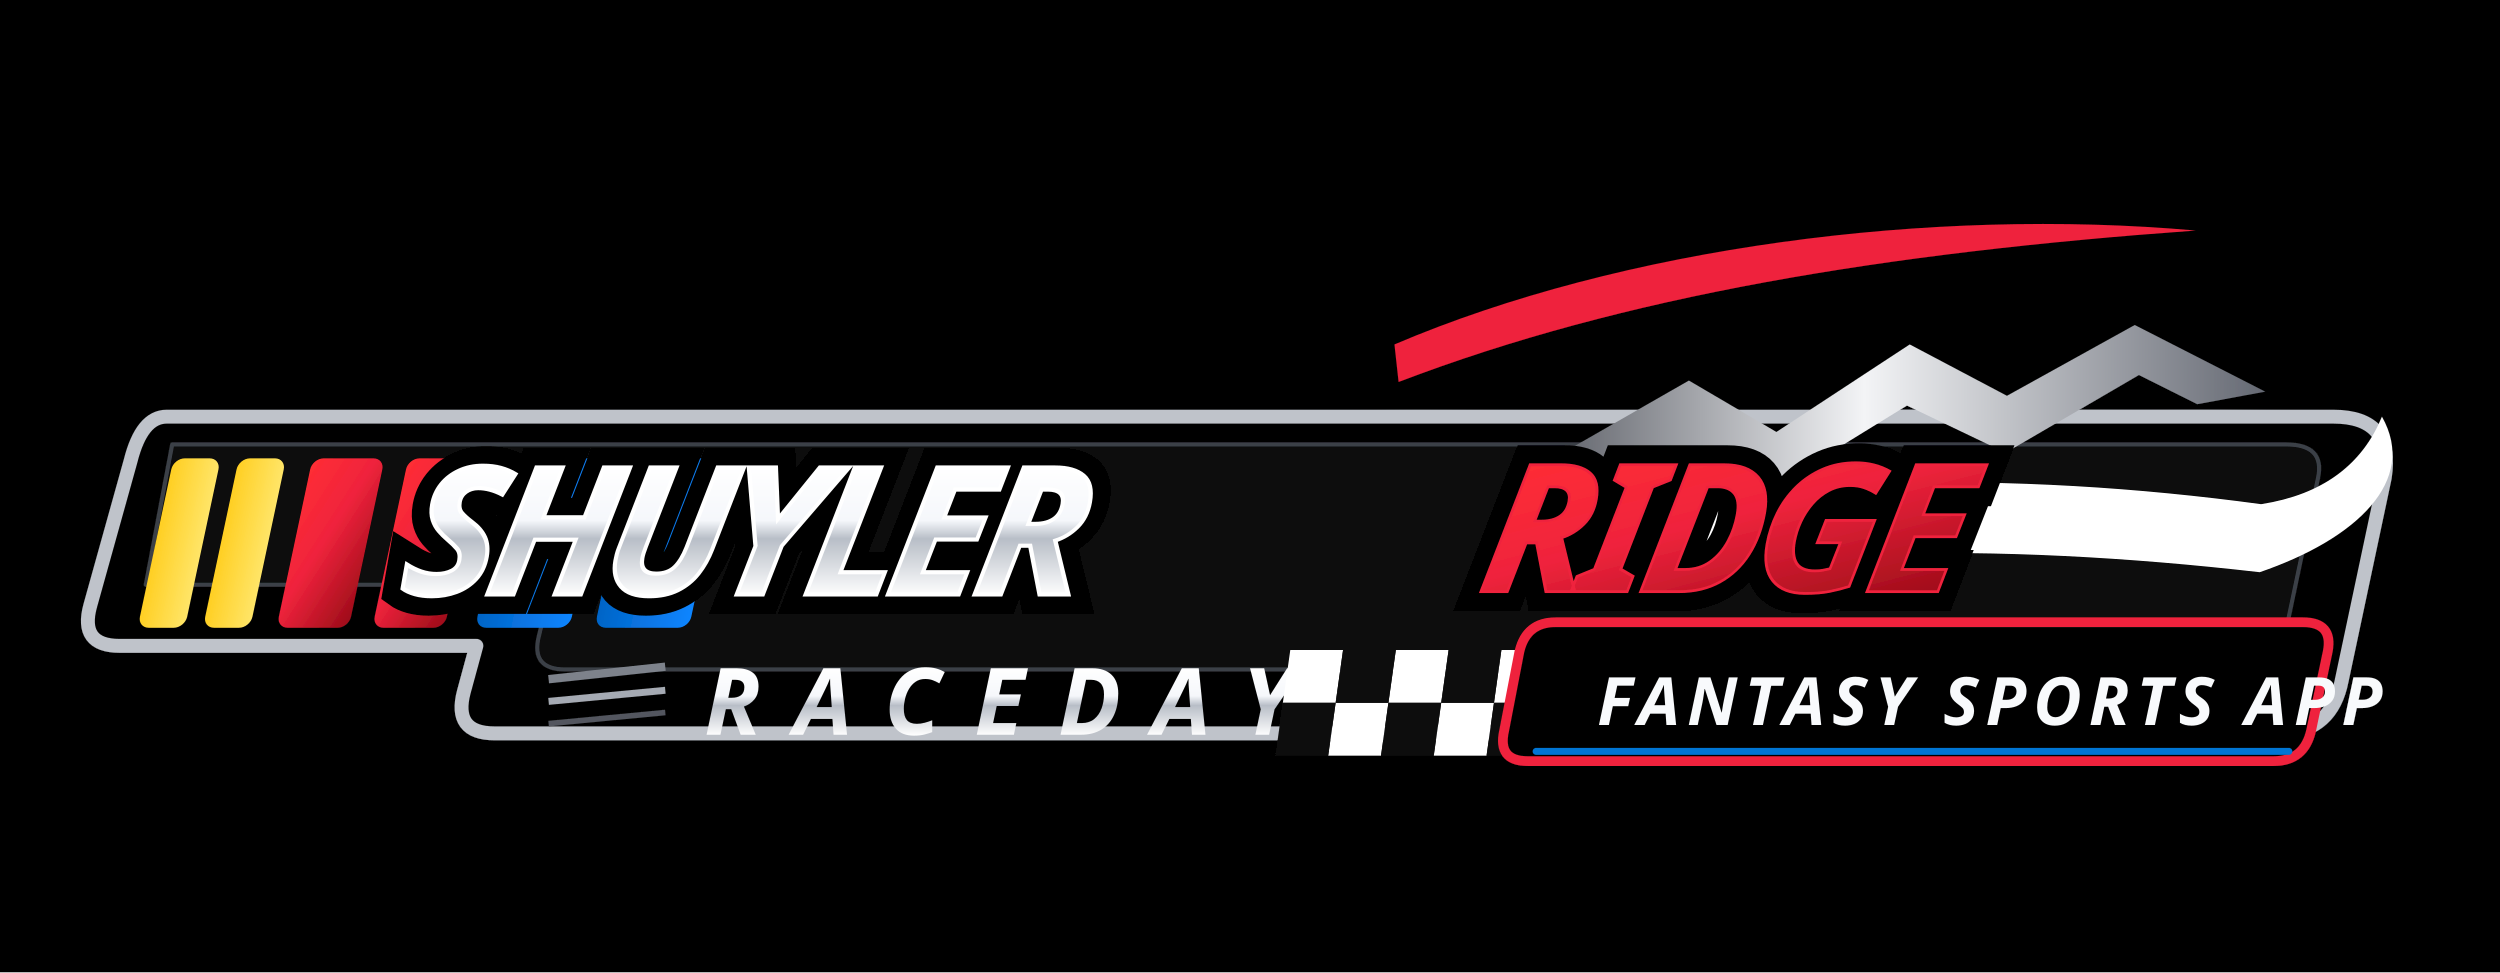
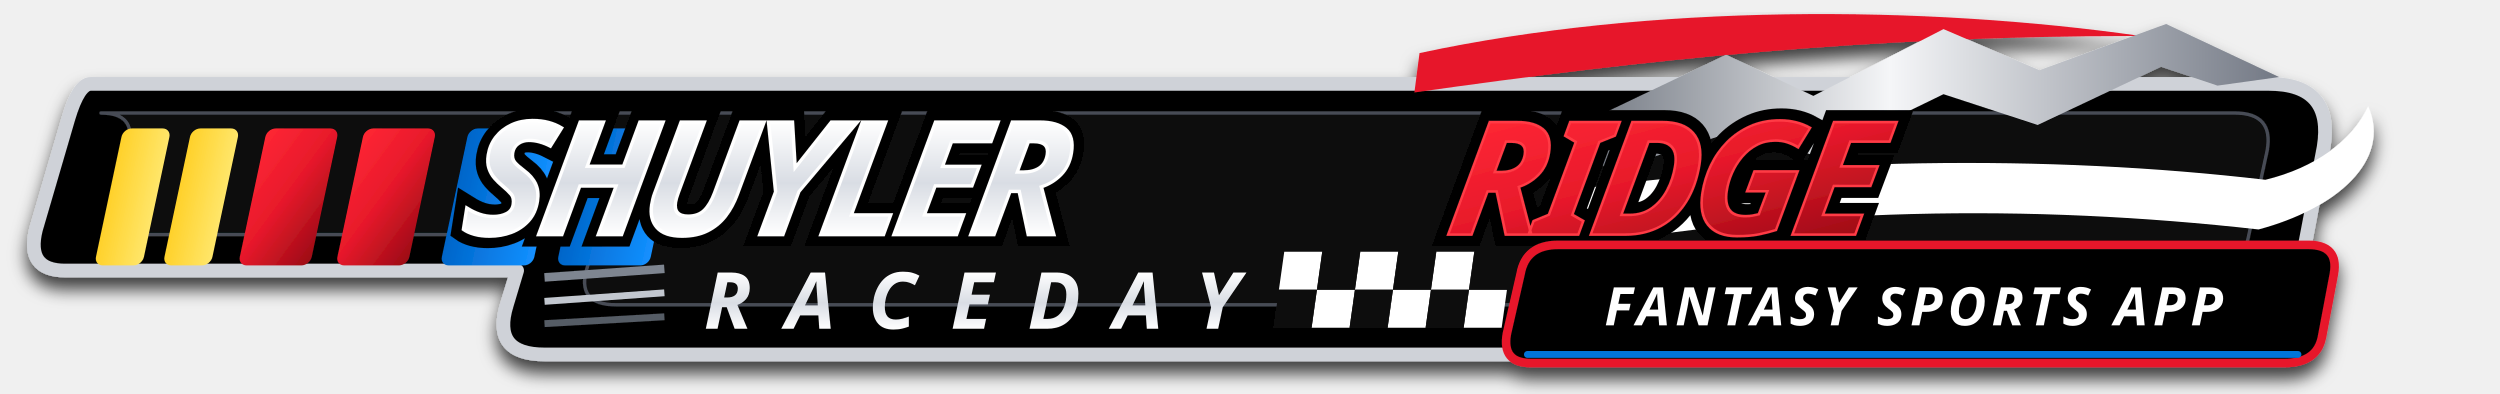
- <svg xmlns="http://www.w3.org/2000/svg" width="1800" height="700" viewBox="0 0 1800 700" role="img" aria-labelledby="title">
+ <svg xmlns="http://www.w3.org/2000/svg" width="1460" height="230" viewBox="0 0 1460 230" preserveAspectRatio="xMidYMid meet" role="img" aria-labelledby="title">
  <defs>
-     <linearGradient id="chrome" x1="0" x2="0" y1="0" y2="1">
+     <linearGradient id="white" x1="0" x2="0" y1="0" y2="1">
      <stop offset="0" stop-color="#ffffff" />
-       <stop offset=".42" stop-color="#f5f7fb" />
-       <stop offset=".56" stop-color="#b8bec7" />
+       <stop offset=".54" stop-color="#d9dde4" />
      <stop offset="1" stop-color="#ffffff" />
    </linearGradient>
    <linearGradient id="red" x1="0" x2="1" y1="0" y2="1">
-       <stop offset="0" stop-color="#ff2e35" />
-       <stop offset=".45" stop-color="#ef233c" />
-       <stop offset="1" stop-color="#9b0c18" />
+       <stop offset="0" stop-color="#ff2734" />
+       <stop offset=".48" stop-color="#e7192b" />
+       <stop offset="1" stop-color="#9a0b15" />
    </linearGradient>
    <linearGradient id="blue" x1="0" x2="1">
-       <stop offset="0" stop-color="#0064c6" />
-       <stop offset="1" stop-color="#1185ff" />
+       <stop offset="0" stop-color="#0065c9" />
+       <stop offset="1" stop-color="#1390ff" />
    </linearGradient>
    <linearGradient id="yellow" x1="0" x2="1">
-       <stop offset="0" stop-color="#ffcf23" />
-       <stop offset="1" stop-color="#ffe568" />
+       <stop offset="0" stop-color="#ffd12a" />
+       <stop offset="1" stop-color="#ffe66a" />
    </linearGradient>
-     <linearGradient id="silver" x1="0" x2="1">
-       <stop offset="0" stop-color="#585b63" />
-       <stop offset=".45" stop-color="#f3f4f6" />
-       <stop offset="1" stop-color="#656973" />
+     <linearGradient id="steel" x1="0" x2="1">
+       <stop offset="0" stop-color="#6d737d" />
+       <stop offset=".45" stop-color="#f5f6f8" />
+       <stop offset="1" stop-color="#737985" />
    </linearGradient>
-     <filter id="shadow" x="-8%" y="-20%" width="116%" height="140%">
-       <feDropShadow dx="0" dy="16" stdDeviation="16" flood-color="#000" flood-opacity=".7" />
+     <filter id="softShadow" x="-5%" y="-25%" width="110%" height="150%">
+       <feDropShadow dx="0" dy="7" stdDeviation="5" flood-color="#000000" flood-opacity=".75" />
    </filter>
  </defs>
-   <rect width="1800" height="700" fill="#000" />
-   <g filter="url(#shadow)">
-     <path d="M120 300 H1680 Q1724 300 1717 344 L1686 490 Q1679 526 1644 528 H356 Q326 528 334 498 L343 465 H86 Q57 465 65 436 L94 332 Q102 300 120 300 Z" fill="#050505" stroke="#bfc3ca" stroke-width="10" stroke-linejoin="round" />
-     <path d="M124 320 H1646 Q1674 320 1669 344 L1645 458 Q1640 482 1615 482 H407 Q382 482 388 458 L397 421 H105 L124 320 Z" fill="#080808" stroke="#3b3f46" stroke-width="3" stroke-linejoin="round" />
-     <g transform="translate(125 330) skewX(-12)">
-       <rect x="0" y="0" width="34" height="122" rx="8" fill="url(#yellow)" />
-       <rect x="47" y="0" width="34" height="122" rx="8" fill="url(#yellow)" />
-       <rect x="100" y="0" width="52" height="122" rx="8" fill="url(#red)" />
-       <rect x="169" y="0" width="52" height="122" rx="8" fill="url(#red)" />
-       <rect x="243" y="0" width="68" height="122" rx="8" fill="url(#blue)" />
-       <rect x="329" y="0" width="68" height="122" rx="8" fill="url(#blue)" />
+   <g filter="url(#softShadow)">
+     <path d="M53 49 H1325 Q1363 49 1357 86 L1339 180 Q1334 207 1305 207 H318 Q287 207 296 178 L302 158 H38 Q15 158 21 134 L40 69 Q46 49 53 49 Z" fill="#050505" stroke="#cfd2d8" stroke-width="8" stroke-linejoin="round" />
+     <path d="M59 66 H1305 Q1328 66 1324 88 L1309 157 Q1305 178 1282 178 H360 Q336 178 343 156 L349 137 H61 L75 86 Q80 66 59 66 Z" fill="#090909" stroke="#464b55" stroke-width="2" stroke-linejoin="round" />
+     <g transform="translate(72 75) skewX(-12)">
+       <rect x="0" y="0" width="28" height="80" rx="5" fill="url(#yellow)" />
+       <rect x="40" y="0" width="28" height="80" rx="5" fill="url(#yellow)" />
+       <rect x="84" y="0" width="42" height="80" rx="5" fill="url(#red)" />
+       <rect x="141" y="0" width="42" height="80" rx="5" fill="url(#red)" />
+       <rect x="202" y="0" width="54" height="80" rx="5" fill="url(#blue)" />
+       <rect x="270" y="0" width="54" height="80" rx="5" fill="url(#blue)" />
    </g>
-     <path d="M1004 248 C1168 178 1390 149 1581 166 C1357 182 1169 213 1007 275 Z" fill="#ef233c" />
-     <path d="M1106 337 L1216 274 L1279 311 L1375 248 L1445 285 L1537 234 L1631 282 L1582 291 L1540 270 L1444 326 L1373 292 L1282 348 L1217 329 L1132 368 Z" fill="url(#silver)" />
-     <path d="M1084 384 C1263 340 1451 339 1628 363 C1673 356 1701 334 1715 300 C1741 346 1697 388 1627 412 C1435 390 1262 393 1084 430 Z" fill="#fff" />
+     <path d="M829 31 C964 2 1124 3 1250 21 C1088 21 960 35 826 54 Z" fill="#e7192b" />
+     <path d="M918 75 L1008 32 L1059 56 L1135 17 L1191 41 L1265 14 L1331 45 L1295 50 L1262 39 L1190 73 L1135 55 L1061 91 L1009 78 L939 100 Z" fill="url(#steel)" />
+     <path d="M910 112 C1052 92 1195 90 1323 105 C1352 98 1374 82 1383 62 C1397 94 1364 122 1319 134 C1185 119 1050 121 910 146 Z" fill="#ffffff" />
    <g font-family="Arial Black, Impact, sans-serif" font-weight="900" font-style="italic">
-       <text x="362" y="428" fill="#000" stroke="#000" stroke-width="28" font-size="128" letter-spacing="-7" transform="skewX(-10)">SHUYLER</text>
-       <text x="362" y="428" fill="url(#chrome)" stroke="#ffffff" stroke-width="3" font-size="128" letter-spacing="-7" transform="skewX(-10)">SHUYLER</text>
-       <text x="1138" y="426" fill="#000" stroke="#000" stroke-width="28" font-size="128" letter-spacing="-6" transform="skewX(-10)">RIDGE</text>
-       <text x="1138" y="426" fill="url(#red)" stroke="#ef233c" stroke-width="2" font-size="128" letter-spacing="-6" transform="skewX(-10)">RIDGE</text>
+       <text x="290" y="137" fill="#050505" stroke="#050505" stroke-width="14" font-size="92" letter-spacing="-5" transform="skewX(-9)">SHUYLER</text>
+       <text x="290" y="137" fill="url(#white)" stroke="#ffffff" stroke-width="2" font-size="92" letter-spacing="-5" transform="skewX(-9)">SHUYLER</text>
+       <text x="865" y="137" fill="#050505" stroke="#050505" stroke-width="14" font-size="92" letter-spacing="-4" transform="skewX(-9)">RIDGE</text>
+       <text x="865" y="137" fill="url(#red)" stroke="#ff3a45" stroke-width="1.5" font-size="92" letter-spacing="-4" transform="skewX(-9)">RIDGE</text>
    </g>
-     <g transform="translate(395 457)">
-       <path d="M0 32 L84 23" stroke="#7d828b" stroke-width="6" />
-       <path d="M0 48 L84 40" stroke="#a5aab3" stroke-width="5" />
-       <path d="M0 64 L84 56" stroke="#53575f" stroke-width="4" />
-       <text x="112" y="72" fill="url(#chrome)" font-family="Arial Black, Impact, sans-serif" font-size="67" font-style="italic" font-weight="900" letter-spacing="24">RACEDAY</text>
+     <g transform="translate(318 145)">
+       <path d="M0 17 L70 12" stroke="#7e8590" stroke-width="5" />
+       <path d="M0 31 L70 26" stroke="#c2c7cf" stroke-width="4" />
+       <path d="M0 44 L70 40" stroke="#555b65" stroke-width="4" />
+       <text x="93" y="47" fill="url(#white)" font-family="Arial Black, Impact, sans-serif" font-size="46" font-style="italic" font-weight="900" letter-spacing="20">RACEDAY</text>
    </g>
-     <g transform="translate(929 468) skewX(-8)">
-       <rect x="0" y="0" width="38" height="38" fill="#fff" />
-       <rect x="76" y="0" width="38" height="38" fill="#fff" />
-       <rect x="152" y="0" width="38" height="38" fill="#fff" />
-       <rect x="38" y="38" width="38" height="38" fill="#fff" />
-       <rect x="114" y="38" width="38" height="38" fill="#fff" />
-       <rect x="190" y="38" width="38" height="38" fill="#fff" />
-       <rect x="38" y="0" width="38" height="38" fill="#111" />
-       <rect x="114" y="0" width="38" height="38" fill="#111" />
-       <rect x="190" y="0" width="38" height="38" fill="#111" />
-       <rect x="0" y="38" width="38" height="38" fill="#111" />
-       <rect x="76" y="38" width="38" height="38" fill="#111" />
-       <rect x="152" y="38" width="38" height="38" fill="#111" />
+     <g transform="translate(750 147) skewX(-8) scale(.74)">
+       <rect x="0" y="0" width="30" height="30" fill="#fff" />
+       <rect x="60" y="0" width="30" height="30" fill="#fff" />
+       <rect x="120" y="0" width="30" height="30" fill="#fff" />
+       <rect x="30" y="30" width="30" height="30" fill="#fff" />
+       <rect x="90" y="30" width="30" height="30" fill="#fff" />
+       <rect x="150" y="30" width="30" height="30" fill="#fff" />
+       <rect x="30" y="0" width="30" height="30" fill="#111" />
+       <rect x="90" y="0" width="30" height="30" fill="#111" />
+       <rect x="150" y="0" width="30" height="30" fill="#111" />
+       <rect x="0" y="30" width="30" height="30" fill="#111" />
+       <rect x="60" y="30" width="30" height="30" fill="#111" />
+       <rect x="120" y="30" width="30" height="30" fill="#111" />
    </g>
-     <path d="M1120 448 H1658 Q1680 448 1676 469 L1664 526 Q1659 548 1637 548 H1100 Q1078 548 1083 526 L1094 469 Q1099 448 1120 448 Z" fill="#050505" stroke="#ef233c" stroke-width="7" />
-     <path d="M1106 541 H1648" stroke="#0075d4" stroke-width="5" stroke-linecap="round" />
-     <text x="1150" y="522" fill="#f8fafc" font-family="Arial Black, Impact, sans-serif" font-size="48" font-style="italic" font-weight="900" letter-spacing="5">FANTASY SPORTS APP</text>
+     <path d="M910 143 H1348 Q1366 143 1363 160 L1356 197 Q1353 212 1334 212 H894 Q877 212 880 195 L888 160 Q891 143 910 143 Z" fill="#050505" stroke="#e7192b" stroke-width="5" stroke-linejoin="round" />
+     <path d="M892 207 H1342" stroke="#0074d9" stroke-width="4" stroke-linecap="round" />
+     <text x="937" y="190" fill="#ffffff" font-family="Arial Black, Impact, sans-serif" font-size="31" font-style="italic" font-weight="900" letter-spacing="3">FANTASY SPORTS APP</text>
  </g>
</svg>
